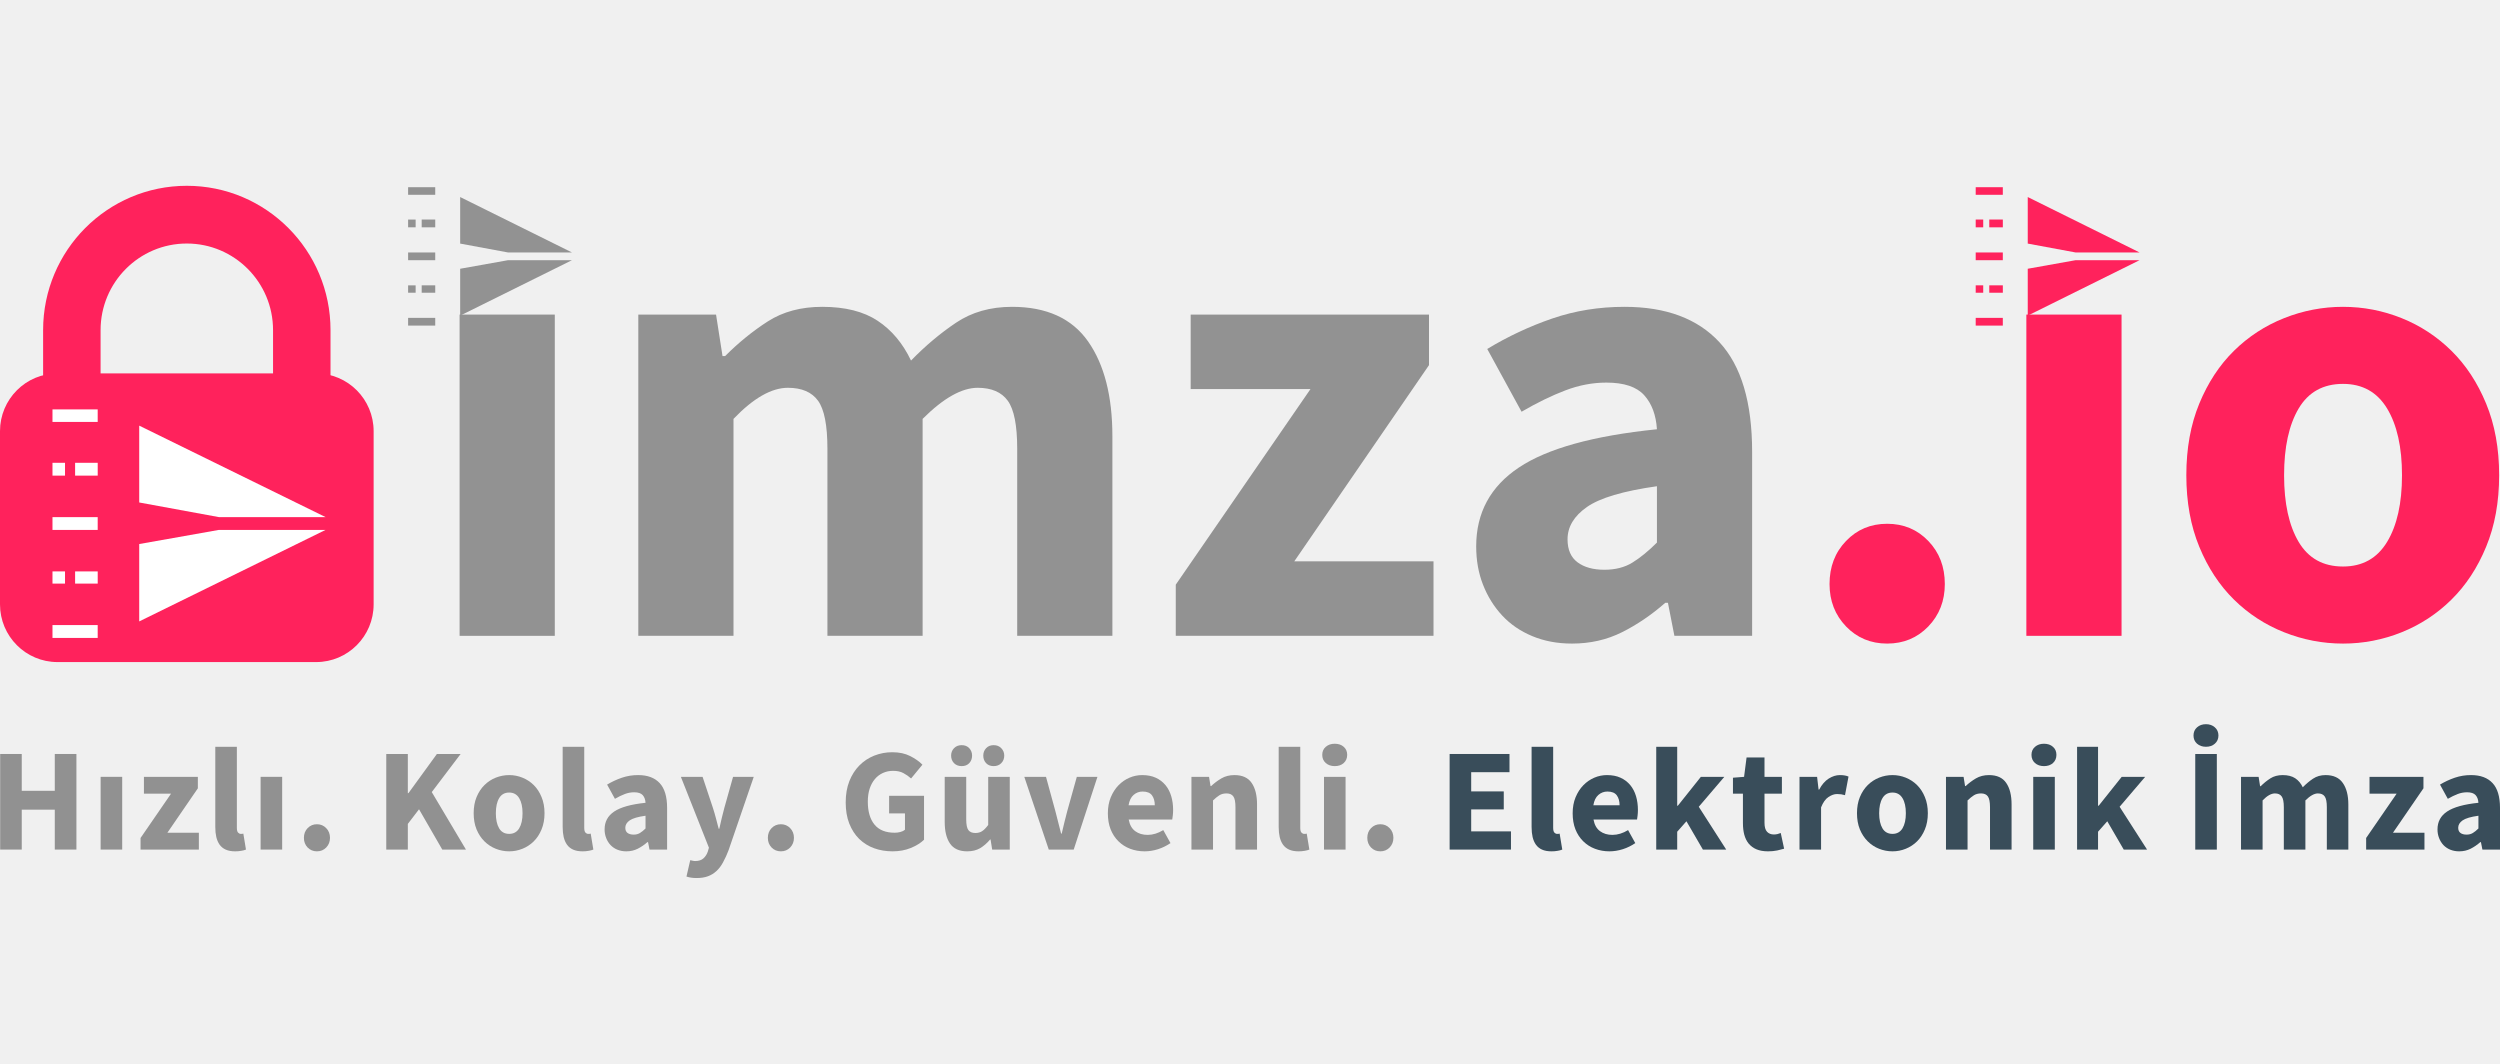
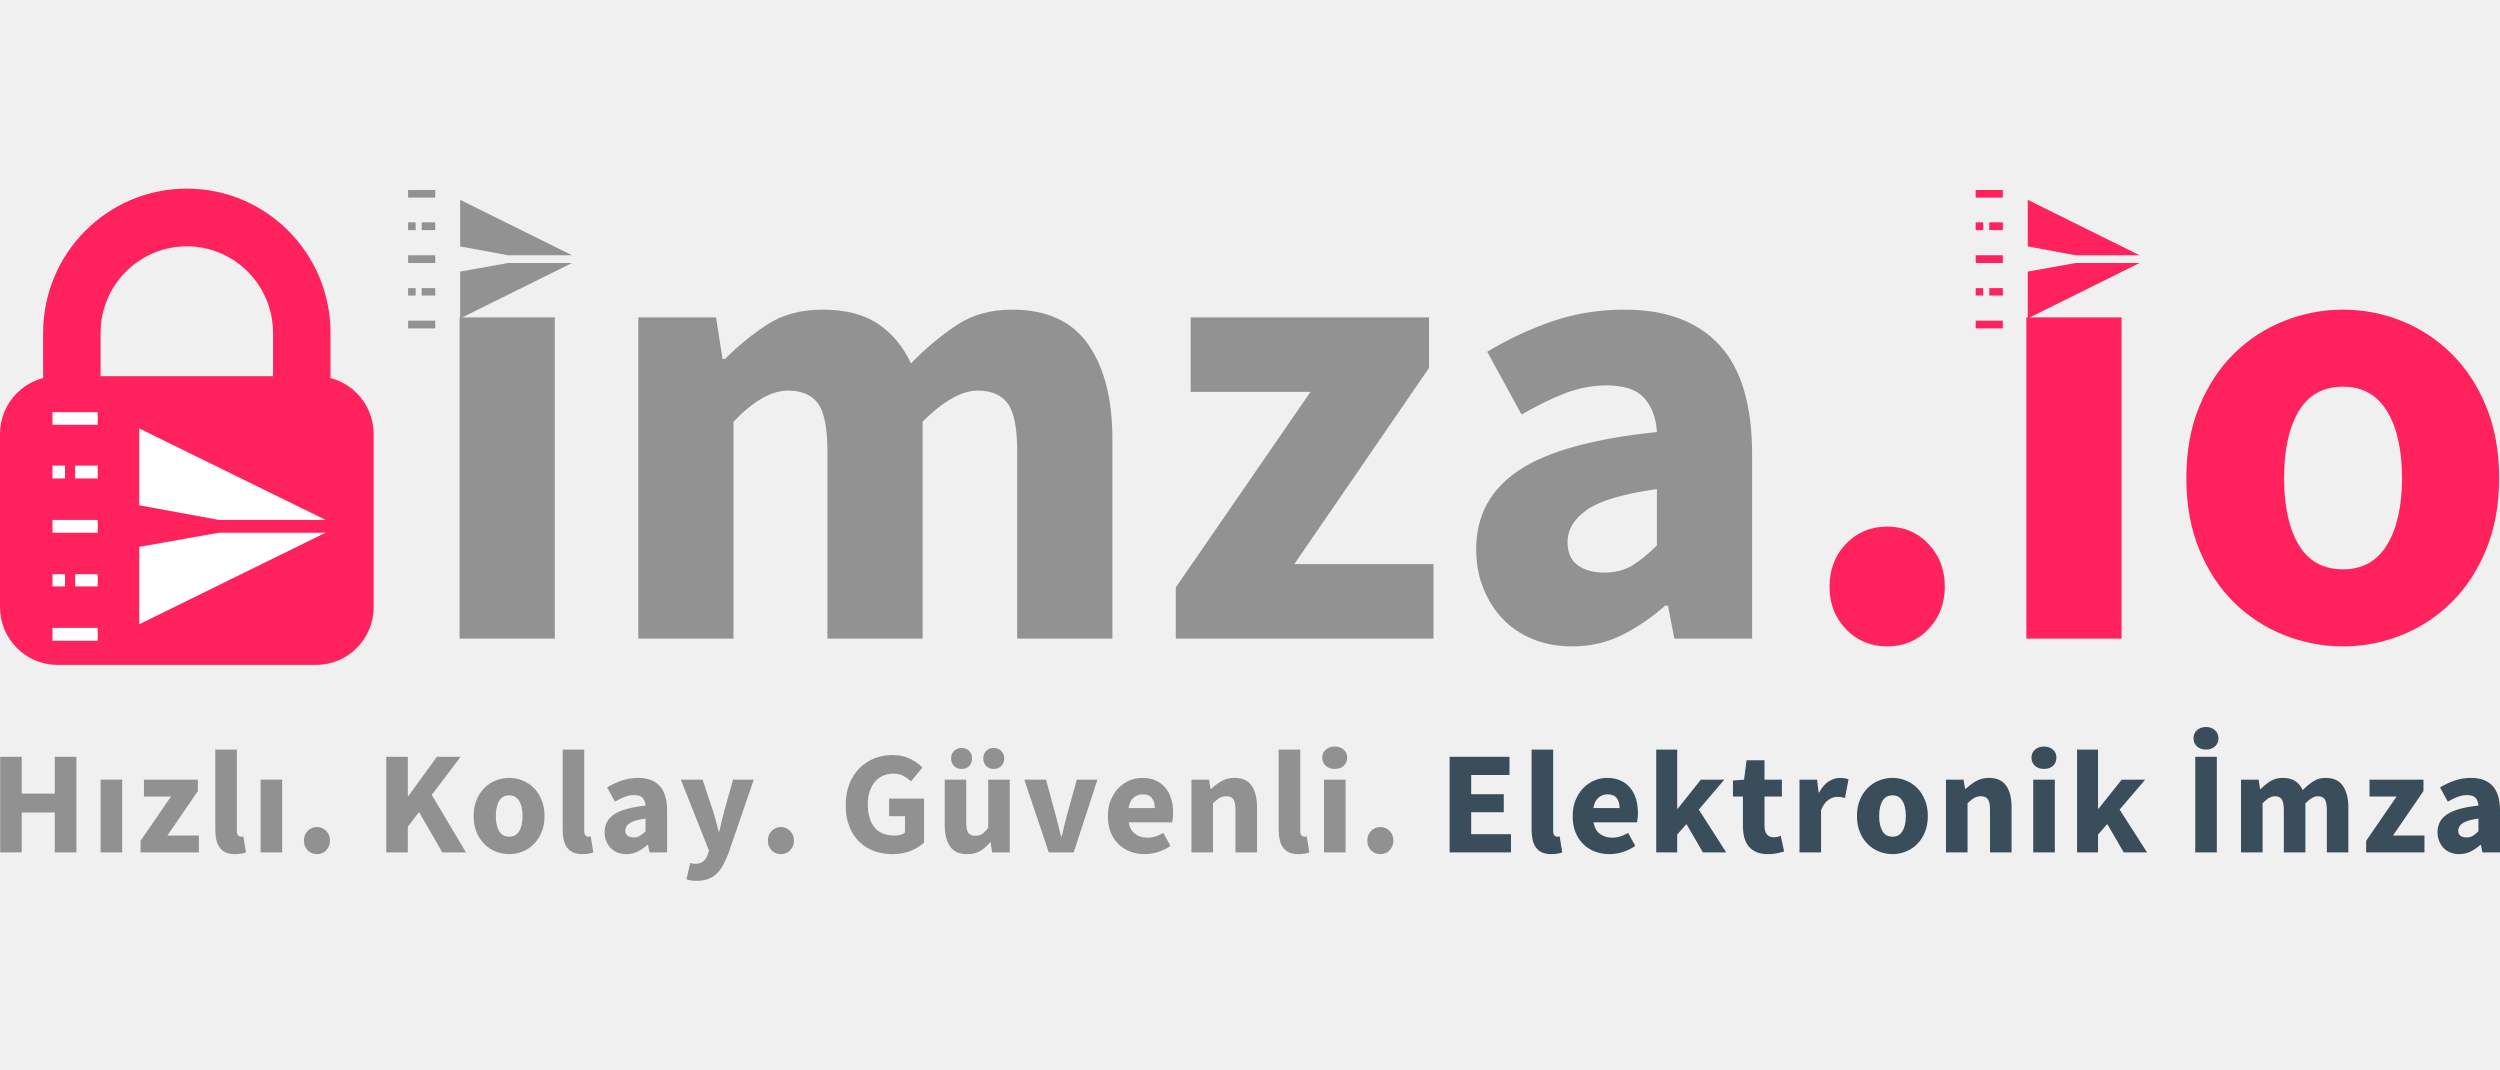
- <svg xmlns="http://www.w3.org/2000/svg" preserveAspectRatio="xMidYMid meet" data-bbox="52.32 90.738 579.409 160.436" height="400" viewBox="52.32 90.738 579.409 160.436" width="940" data-type="color" role="presentation" aria-hidden="true">
+ <svg xmlns="http://www.w3.org/2000/svg" preserveAspectRatio="xMidYMid meet" data-bbox="52.32 90.738 579.409 160.436" height="77" viewBox="52.32 90.738 579.409 160.436" width="180" data-type="color" role="presentation" aria-hidden="true">
  <g>
    <defs>
      <clipPath id="02abf2bd-0530-4caa-9d92-f2e1fbab6356_comp-lgdnckkt">
        <path d="M158 93h26.91v28H158Zm0 0" />
      </clipPath>
      <clipPath id="5aa5026b-41f8-4d6c-a810-653b26e3858e_comp-lgdnckkt">
        <path d="M146.84 91.066H154V93h-7.16Zm0 0" />
      </clipPath>
      <clipPath id="282206c3-8984-414a-af64-ba25e3fb55a0_comp-lgdnckkt">
        <path d="M146.84 98H149v3h-2.16Zm0 0" />
      </clipPath>
      <clipPath id="d283dbe7-8c61-48e2-bfef-c43ec7f10af4_comp-lgdnckkt">
        <path d="M146.84 113H149v3h-2.16Zm0 0" />
      </clipPath>
      <clipPath id="8d3760ac-1fb9-40ea-b8c8-7a7547c42314_comp-lgdnckkt">
        <path d="M146.84 106H154v2h-7.16Zm0 0" />
      </clipPath>
      <clipPath id="fc2a76c1-d1d5-4667-9df6-4261654a7da7_comp-lgdnckkt">
        <path d="M146.84 121H154v2.164h-7.16Zm0 0" />
      </clipPath>
      <clipPath id="dfe7da58-513a-4c61-acf4-25d93659f833_comp-lgdnckkt">
        <path d="M522 93h26.219v28H522Zm0 0" />
      </clipPath>
      <clipPath id="c88c99a6-8746-469f-bbc2-5b3d1a5eaa38_comp-lgdnckkt">
        <path d="M510.145 91.066H517V93h-6.855Zm0 0" />
      </clipPath>
      <clipPath id="c5439335-d7e0-4fbb-bb75-ba7e2eca50d6_comp-lgdnckkt">
        <path d="M510.145 98H512v3h-1.855Zm0 0" />
      </clipPath>
      <clipPath id="657275a2-6ea9-4981-ad92-b258f4409fa4_comp-lgdnckkt">
        <path d="M510.145 113H512v3h-1.855Zm0 0" />
      </clipPath>
      <clipPath id="6647f0d7-8374-4cff-b54d-36fd375d3c3e_comp-lgdnckkt">
        <path d="M510.145 106H517v2h-6.855Zm0 0" />
      </clipPath>
      <clipPath id="4e0731d9-fd0e-46e7-b93e-ba841105e009_comp-lgdnckkt">
        <path d="M510.145 121H517v2.164h-6.855Zm0 0" />
      </clipPath>
      <clipPath id="e96b7eaf-3c31-4d07-9f8f-892e1a8d4f1a_comp-lgdnckkt">
        <path d="M62 90.691h67V158H62Zm0 0" />
      </clipPath>
      <clipPath id="09732806-4f6b-4082-a91b-087865bddace_comp-lgdnckkt">
        <path d="M52.32 134h86.594v67.168H52.32Zm0 0" />
      </clipPath>
      <clipPath id="057858b7-4260-435a-b674-6889500eda36_comp-lgdnckkt">
        <path d="M84 146h43.82v46H84Zm0 0" />
      </clipPath>
      <clipPath id="b71cbb09-b112-426b-a18a-cca10f87fc0a_comp-lgdnckkt">
        <path d="M64.371 142.555H75V146H64.371Zm0 0" />
      </clipPath>
      <clipPath id="bb5f5519-0900-4c7f-a463-1e92e176bfe5_comp-lgdnckkt">
        <path d="M64.371 154H68v4h-3.629Zm0 0" />
      </clipPath>
      <clipPath id="c5c7cbb1-d720-4f8e-8224-a32373f82d2e_comp-lgdnckkt">
        <path d="M64.371 180H68v3h-3.629Zm0 0" />
      </clipPath>
      <clipPath id="1c238e74-0b57-4f2e-9f02-79e9272bc761_comp-lgdnckkt">
        <path d="M64.371 167H75v4H64.371Zm0 0" />
      </clipPath>
      <clipPath id="461edd2d-6347-4a1e-b915-af039319e171_comp-lgdnckkt">
        <path d="M64.371 192H75v3.555H64.371Zm0 0" />
      </clipPath>
    </defs>
    <path d="M158.839 195.039v-74.453h22.063v74.453Zm0 0" fill="#929292" data-color="1" />
    <path d="M200.258 195.039v-74.453h18.016l1.5 9.61h.609c3.094-3.102 6.39-5.782 9.89-8.032 3.508-2.25 7.712-3.375 12.61-3.375 5.313 0 9.594 1.078 12.844 3.234 3.25 2.149 5.828 5.22 7.734 9.22 3.3-3.395 6.774-6.317 10.422-8.767 3.656-2.457 7.984-3.687 12.984-3.687 8.008 0 13.891 2.68 17.641 8.031 3.75 5.356 5.625 12.684 5.625 21.985v46.234h-22.062v-43.375c0-5.406-.731-9.11-2.188-11.11-1.45-2-3.773-3-6.969-3-3.699 0-7.953 2.403-12.765 7.204v50.281h-22.063v-43.375c0-5.406-.726-9.11-2.172-11.11-1.449-2-3.777-3-6.984-3-3.805 0-8.008 2.403-12.61 7.204v50.281Zm0 0" fill="#929292" data-color="1" />
    <path d="M324.821 195.039v-11.86l31.219-45.328h-27.766v-17.265h55.235v11.719l-31.22 45.468h32.267v17.266Zm0 0" fill="#929292" data-color="1" />
    <path d="M416.666 196.836c-3.399 0-6.477-.578-9.235-1.735-2.75-1.144-5.078-2.742-6.984-4.796-1.899-2.051-3.371-4.426-4.422-7.125-1.055-2.696-1.578-5.649-1.578-8.86 0-7.8 3.3-13.898 9.906-18.297 6.602-4.406 17.266-7.359 31.984-8.859-.21-3.3-1.187-5.926-2.937-7.875-1.75-1.957-4.68-2.938-8.781-2.938-3.2 0-6.375.606-9.532 1.813-3.148 1.2-6.523 2.844-10.125 4.938l-7.953-14.547a78.001 78.001 0 0 1 15.078-7.063c5.25-1.8 10.829-2.703 16.735-2.703 9.601 0 16.93 2.73 21.984 8.187 5.063 5.45 7.594 13.93 7.594 25.438v42.625h-18.016l-1.5-7.656h-.609c-3.2 2.804-6.547 5.078-10.047 6.828-3.5 1.75-7.355 2.625-11.562 2.625Zm7.5-17.11c2.507 0 4.66-.546 6.453-1.64 1.8-1.102 3.707-2.656 5.718-4.656v-13.063c-7.812 1.106-13.218 2.711-16.218 4.813-3 2.093-4.5 4.593-4.5 7.5 0 2.398.773 4.171 2.328 5.328 1.55 1.148 3.625 1.718 6.219 1.718Zm0 0" fill="#929292" data-color="1" />
    <path d="M489.7 196.836c-3.805 0-6.98-1.324-9.532-3.969-2.554-2.656-3.828-5.93-3.828-9.828 0-4.008 1.274-7.336 3.828-9.984 2.551-2.657 5.727-3.985 9.532-3.985 3.8 0 6.976 1.328 9.53 3.985 2.552 2.648 3.829 5.976 3.829 9.984 0 3.898-1.277 7.172-3.828 9.828-2.555 2.645-5.73 3.969-9.531 3.969Zm0 0" fill="#ff225c" data-color="2" />
    <path d="M521.955 195.039v-74.453h22.063v74.453Zm0 0" fill="#ff225c" data-color="2" />
    <path d="M595.344 196.836c-4.7 0-9.25-.875-13.657-2.625a34.602 34.602 0 0 1-11.625-7.578c-3.355-3.301-6.03-7.38-8.03-12.235-2-4.851-3-10.379-3-16.578 0-6.207 1-11.738 3-16.594 2-4.851 4.675-8.93 8.03-12.234a34.662 34.662 0 0 1 11.625-7.578 36.672 36.672 0 0 1 13.657-2.625c4.707 0 9.238.875 13.593 2.625a34.727 34.727 0 0 1 11.547 7.578c3.352 3.305 6.032 7.383 8.032 12.234 2.007 4.856 3.015 10.387 3.015 16.594 0 6.2-1.008 11.727-3.015 16.578-2 4.856-4.68 8.934-8.032 12.235a34.667 34.667 0 0 1-11.547 7.578 36.131 36.131 0 0 1-13.593 2.625Zm0-17.86c4.508 0 7.914-1.898 10.218-5.703 2.301-3.8 3.454-8.953 3.454-15.453 0-6.508-1.153-11.664-3.453-15.469-2.305-3.8-5.711-5.703-10.22-5.703-4.593 0-8.023 1.903-10.28 5.703-2.25 3.805-3.375 8.961-3.375 15.47 0 6.5 1.125 11.652 3.375 15.452 2.257 3.805 5.687 5.703 10.28 5.703Zm0 0" fill="#ff225c" data-color="2" />
    <g clip-path="url(#02abf2bd-0530-4caa-9d92-f2e1fbab6356_comp-lgdnckkt)">
      <path d="M158.969 104.133v-10.79l25.914 12.844h-14.84Zm0 5.832 11.047-1.977h14.851l-25.898 12.84Zm0 0" fill="#929292" data-color="1" />
    </g>
    <g clip-path="url(#5aa5026b-41f8-4d6c-a810-653b26e3858e_comp-lgdnckkt)">
      <path d="M146.906 91.027h6.285v1.797h-6.285Zm0 0" fill="#929292" data-color="1" />
    </g>
    <path d="M150.05 98.563h3.145v1.8h-3.144Zm0 0" fill="#929292" data-color="1" />
    <g clip-path="url(#282206c3-8984-414a-af64-ba25e3fb55a0_comp-lgdnckkt)">
      <path d="M146.906 98.563h1.742v1.8h-1.742Zm0 0" fill="#929292" data-color="1" />
    </g>
    <g clip-path="url(#d283dbe7-8c61-48e2-bfef-c43ec7f10af4_comp-lgdnckkt)">
      <path d="M146.906 113.813h1.742v1.707h-1.742Zm0 0" fill="#929292" data-color="1" />
    </g>
    <g clip-path="url(#8d3760ac-1fb9-40ea-b8c8-7a7547c42314_comp-lgdnckkt)">
      <path d="M146.906 106.188h6.285v1.8h-6.285Zm0 0" fill="#929292" data-color="1" />
    </g>
    <path d="M150.05 113.813h3.145v1.707h-3.144Zm0 0" fill="#929292" data-color="1" />
    <g clip-path="url(#fc2a76c1-d1d5-4667-9df6-4261654a7da7_comp-lgdnckkt)">
      <path d="M146.906 121.348h6.285v1.797h-6.285Zm0 0" fill="#929292" data-color="1" />
    </g>
    <g clip-path="url(#dfe7da58-513a-4c61-acf4-25d93659f833_comp-lgdnckkt)">
      <path d="M522.277 104.133v-10.79l25.914 12.844h-14.84Zm0 5.832 11.043-1.977h14.856l-25.899 12.84Zm0 0" fill="#ff225c" data-color="2" />
    </g>
    <g clip-path="url(#c88c99a6-8746-469f-bbc2-5b3d1a5eaa38_comp-lgdnckkt)">
      <path d="M510.215 91.027h6.285v1.797h-6.285Zm0 0" fill="#ff225c" data-color="2" />
    </g>
    <path d="M513.36 98.563h3.144v1.8h-3.145Zm0 0" fill="#ff225c" data-color="2" />
    <g clip-path="url(#c5439335-d7e0-4fbb-bb75-ba7e2eca50d6_comp-lgdnckkt)">
      <path d="M510.215 98.563h1.742v1.8h-1.742Zm0 0" fill="#ff225c" data-color="2" />
    </g>
    <g clip-path="url(#657275a2-6ea9-4981-ad92-b258f4409fa4_comp-lgdnckkt)">
      <path d="M510.215 113.813h1.742v1.707h-1.742Zm0 0" fill="#ff225c" data-color="2" />
    </g>
    <g clip-path="url(#6647f0d7-8374-4cff-b54d-36fd375d3c3e_comp-lgdnckkt)">
      <path d="M510.215 106.188h6.285v1.8h-6.285Zm0 0" fill="#ff225c" data-color="2" />
    </g>
    <path d="M513.36 113.813h3.144v1.707h-3.145Zm0 0" fill="#ff225c" data-color="2" />
    <g clip-path="url(#4e0731d9-fd0e-46e7-b93e-ba841105e009_comp-lgdnckkt)">
      <path d="M510.215 121.348h6.285v1.797h-6.285Zm0 0" fill="#ff225c" data-color="2" />
    </g>
    <path d="M52.36 244.58v-22.156h5v8.531h7.656v-8.531h5.015v22.156h-5.015v-9.25h-7.657v9.25Zm0 0" fill="#919191" data-color="3" />
    <path d="M75.64 244.58v-16.86h5v16.86Zm0 0" fill="#919191" data-color="3" />
    <path d="M84.895 244.58v-2.688l7.062-10.265h-6.28v-3.906h12.5v2.656l-7.063 10.297h7.296v3.906Zm0 0" fill="#919191" data-color="3" />
    <path d="M106.81 244.986c-.867 0-1.594-.136-2.188-.406a3.468 3.468 0 0 1-1.406-1.14c-.344-.489-.601-1.079-.765-1.766-.157-.688-.235-1.461-.235-2.328v-18.594h5v18.797c0 .523.094.886.281 1.094.196.199.399.296.61.296h.281c.082 0 .191-.02.328-.062l.61 3.703a5.04 5.04 0 0 1-1.047.281 7.686 7.686 0 0 1-1.47.125Zm0 0" fill="#919191" data-color="3" />
    <path d="M112.717 244.58v-16.86h5v16.86Zm0 0" fill="#919191" data-color="3" />
    <path d="M125.77 244.986c-.856 0-1.574-.297-2.156-.89-.575-.602-.86-1.348-.86-2.235 0-.906.285-1.656.86-2.25.582-.601 1.3-.906 2.156-.906.863 0 1.582.305 2.156.906.582.594.875 1.344.875 2.25 0 .887-.293 1.633-.875 2.235-.574.593-1.293.89-2.156.89Zm0 0" fill="#919191" data-color="3" />
    <path d="M141.841 244.58v-22.156h5v9.078h.141l6.594-9.078h5.5l-6.688 8.828 7.922 13.328h-5.484l-5.39-9.344-2.595 3.39v5.954Zm0 0" fill="#919191" data-color="3" />
    <path d="M170.333 244.986a8.41 8.41 0 0 1-3.11-.593 7.787 7.787 0 0 1-2.624-1.72c-.762-.75-1.371-1.671-1.828-2.765-.45-1.101-.672-2.351-.672-3.75 0-1.406.222-2.656.672-3.75.457-1.101 1.066-2.031 1.828-2.781a7.846 7.846 0 0 1 2.625-1.719c1-.394 2.035-.594 3.11-.594 1.062 0 2.081.2 3.062.594a7.925 7.925 0 0 1 2.625 1.719c.757.75 1.363 1.68 1.812 2.781.457 1.094.688 2.344.688 3.75 0 1.399-.23 2.649-.688 3.75-.45 1.094-1.055 2.016-1.812 2.766a7.864 7.864 0 0 1-2.625 1.719c-.98.394-2 .593-3.063.593Zm0-4.047c1.02 0 1.79-.425 2.313-1.28.52-.864.78-2.032.78-3.5 0-1.477-.26-2.645-.78-3.5-.524-.864-1.293-1.298-2.313-1.298-1.043 0-1.82.434-2.328 1.297-.512.856-.766 2.024-.766 3.5 0 1.469.254 2.637.766 3.5.508.856 1.285 1.281 2.328 1.281Zm0 0" fill="#919191" data-color="3" />
    <path d="M187.32 244.986c-.867 0-1.594-.136-2.188-.406a3.468 3.468 0 0 1-1.406-1.14c-.344-.489-.601-1.079-.766-1.766-.156-.688-.234-1.461-.234-2.328v-18.594h5v18.797c0 .523.094.886.281 1.094.196.199.399.296.61.296h.281c.082 0 .191-.02.328-.062l.61 3.703a5.04 5.04 0 0 1-1.047.281 7.686 7.686 0 0 1-1.47.125Zm0 0" fill="#919191" data-color="3" />
    <path d="M197.477 244.986a5.452 5.452 0 0 1-2.094-.39 4.575 4.575 0 0 1-1.578-1.078 5.084 5.084 0 0 1-1-1.625 5.4 5.4 0 0 1-.36-2c0-1.77.743-3.149 2.235-4.141 1.5-1 3.914-1.672 7.25-2.016-.043-.75-.261-1.343-.656-1.781-.398-.438-1.059-.656-1.984-.656-.73 0-1.453.136-2.172.406-.711.273-1.469.64-2.281 1.11l-1.813-3.297a17.892 17.892 0 0 1 3.422-1.594 11.59 11.59 0 0 1 3.781-.61c2.176 0 3.836.621 4.984 1.86 1.145 1.23 1.72 3.148 1.72 5.75v9.656h-4.079l-.344-1.734h-.14a10.508 10.508 0 0 1-2.266 1.547c-.793.394-1.668.593-2.625.593Zm1.703-3.875c.563 0 1.047-.125 1.453-.375.414-.25.848-.597 1.297-1.047v-2.953c-1.761.242-2.984.602-3.672 1.078-.68.48-1.015 1.047-1.015 1.704 0 .542.172.945.515 1.203.352.261.828.39 1.422.39Zm0 0" fill="#919191" data-color="3" />
    <path d="M213.794 251.174c-.523 0-.965-.031-1.328-.094a5.937 5.937 0 0 1-1.047-.25l.875-3.797a26 26 0 0 0 .547.125c.207.05.398.078.578.078.844 0 1.488-.21 1.938-.625.457-.406.797-.937 1.015-1.593l.25-.875-6.5-16.422h5.031l2.407 7.234c.25.773.476 1.559.687 2.36l.64 2.437h.142c.175-.79.359-1.586.546-2.39.196-.802.399-1.602.61-2.407l2.031-7.234h4.797l-5.844 17.03a22.043 22.043 0 0 1-1.281 2.798c-.438.812-.95 1.484-1.531 2.015a5.86 5.86 0 0 1-1.97 1.204c-.73.269-1.593.406-2.593.406Zm0 0" fill="#919191" data-color="3" />
    <path d="M233.297 244.986c-.856 0-1.574-.297-2.156-.89-.575-.602-.86-1.348-.86-2.235 0-.906.285-1.656.86-2.25.582-.601 1.3-.906 2.156-.906.863 0 1.582.305 2.156.906.582.594.875 1.344.875 2.25 0 .887-.293 1.633-.875 2.235-.574.593-1.293.89-2.156.89Zm0 0" fill="#919191" data-color="3" />
    <path d="M259.166 244.986c-1.523 0-2.945-.242-4.265-.718a9.713 9.713 0 0 1-3.454-2.157c-.968-.957-1.734-2.144-2.296-3.562-.555-1.414-.829-3.051-.829-4.906 0-1.844.282-3.485.844-4.922.57-1.438 1.348-2.649 2.328-3.641.989-1 2.141-1.758 3.453-2.281a11.27 11.27 0 0 1 4.188-.781c1.602 0 2.984.296 4.14.89 1.157.586 2.098 1.25 2.829 2l-2.625 3.188a9.166 9.166 0 0 0-1.797-1.25c-.637-.344-1.43-.516-2.375-.516-.867 0-1.656.168-2.375.5a5.246 5.246 0 0 0-1.844 1.406c-.523.617-.93 1.367-1.219 2.25-.28.875-.422 1.871-.422 2.985 0 2.28.516 4.054 1.547 5.312 1.032 1.262 2.594 1.89 4.688 1.89.445 0 .883-.054 1.312-.171.438-.113.79-.285 1.063-.516v-3.797h-3.672v-4.078h8.094V242.3c-.774.75-1.793 1.386-3.063 1.906-1.273.52-2.687.781-4.25.781Zm0 0" fill="#919191" data-color="3" />
    <path d="M276.489 244.986c-1.836 0-3.164-.597-3.985-1.797-.824-1.195-1.234-2.863-1.234-5v-10.468h4.984v9.828c0 1.219.164 2.058.5 2.515.344.45.88.672 1.61.672.632 0 1.164-.144 1.593-.437.438-.29.899-.766 1.391-1.422V227.72h5v16.859h-4.078l-.375-2.344h-.094c-.73.867-1.512 1.543-2.344 2.032-.824.476-1.812.718-2.968.718Zm-1.282-19.75c-.73 0-1.324-.226-1.78-.687-.45-.469-.673-1.051-.673-1.75 0-.676.223-1.25.672-1.719.457-.469 1.05-.703 1.781-.703.727 0 1.313.234 1.75.703.438.469.657 1.043.657 1.719 0 .699-.22 1.281-.657 1.75-.437.46-1.023.687-1.75.687Zm7.407 0c-.73 0-1.313-.226-1.75-.687-.438-.469-.657-1.051-.657-1.75 0-.676.22-1.25.657-1.719.437-.469 1.02-.703 1.75-.703.726 0 1.316.234 1.765.703.457.469.688 1.043.688 1.719 0 .699-.23 1.281-.688 1.75-.449.46-1.039.687-1.765.687Zm0 0" fill="#919191" data-color="3" />
    <path d="m295.386 244.58-5.672-16.86h5.031l2.172 7.954c.227.844.446 1.703.657 2.578.218.867.441 1.742.671 2.625h.141a89.72 89.72 0 0 1 .625-2.625c.219-.875.438-1.734.656-2.578l2.22-7.953h4.78l-5.5 16.859Zm0 0" fill="#919191" data-color="3" />
    <path d="M317.613 244.986c-1.2 0-2.32-.199-3.36-.593a7.677 7.677 0 0 1-2.718-1.735c-.774-.758-1.375-1.68-1.813-2.765-.43-1.094-.64-2.336-.64-3.735 0-1.363.222-2.594.672-3.687.457-1.102 1.054-2.036 1.796-2.797a7.792 7.792 0 0 1 2.532-1.75 7.404 7.404 0 0 1 2.953-.61c1.207 0 2.254.204 3.14.61a6.255 6.255 0 0 1 2.25 1.703c.602.73 1.051 1.59 1.344 2.578.29.98.438 2.047.438 3.203 0 .45-.028.883-.078 1.297-.043.406-.086.71-.125.906H313.91c.226 1.23.734 2.133 1.515 2.703.782.575 1.739.86 2.875.86 1.196 0 2.407-.367 3.625-1.11l1.672 3.016a11.241 11.241 0 0 1-2.875 1.406c-1.054.332-2.09.5-3.109.5Zm-3.734-10.672h6.078c0-.945-.215-1.71-.64-2.296-.43-.594-1.153-.891-2.173-.891a3.11 3.11 0 0 0-2.094.781c-.605.524-.996 1.324-1.171 2.406Zm0 0" fill="#919191" data-color="3" />
    <path d="M328.453 244.58v-16.86h4.078l.344 2.141h.14a13.376 13.376 0 0 1 2.376-1.781c.863-.508 1.875-.766 3.03-.766 1.833 0 3.161.606 3.985 1.813.832 1.2 1.25 2.86 1.25 4.984v10.469h-5v-9.828c0-1.219-.168-2.05-.5-2.5-.324-.457-.851-.688-1.578-.688-.637 0-1.183.141-1.64.422-.45.282-.946.684-1.485 1.203v11.391Zm0 0" fill="#919191" data-color="3" />
    <path d="M353.267 244.986c-.867 0-1.594-.136-2.188-.406a3.468 3.468 0 0 1-1.406-1.14c-.344-.489-.601-1.079-.765-1.766-.157-.688-.235-1.461-.235-2.328v-18.594h5v18.797c0 .523.094.886.281 1.094.196.199.399.296.61.296h.281c.082 0 .191-.02.328-.062l.61 3.703a5.04 5.04 0 0 1-1.047.281 7.686 7.686 0 0 1-1.47.125Zm0 0" fill="#919191" data-color="3" />
    <path d="M359.174 244.58v-16.86h5v16.86Zm2.485-19.344c-.836 0-1.528-.238-2.079-.718-.543-.489-.812-1.118-.812-1.891 0-.77.27-1.39.812-1.86.551-.476 1.243-.718 2.079-.718.863 0 1.562.242 2.093.719.531.468.797 1.09.797 1.859 0 .773-.265 1.402-.797 1.89-.531.481-1.23.72-2.094.72Zm0 0" fill="#919191" data-color="3" />
    <path d="M372.227 244.986c-.856 0-1.574-.297-2.156-.89-.575-.602-.86-1.348-.86-2.235 0-.906.285-1.656.86-2.25.582-.601 1.3-.906 2.156-.906.863 0 1.582.305 2.156.906.582.594.875 1.344.875 2.25 0 .887-.293 1.633-.875 2.235-.574.593-1.293.89-2.156.89Zm0 0" fill="#919191" data-color="3" />
    <path d="M388.29 244.58v-22.156h13.874v4.219h-8.875v4.453h7.547v4.172h-7.547v5.093h9.22v4.219Zm0 0" fill="#394d5a" data-color="4" />
    <path d="M411.882 244.986c-.867 0-1.594-.136-2.188-.406a3.468 3.468 0 0 1-1.406-1.14c-.344-.489-.601-1.079-.766-1.766-.156-.688-.234-1.461-.234-2.328v-18.594h5v18.797c0 .523.094.886.281 1.094.196.199.399.296.61.296h.281c.082 0 .191-.02.328-.062l.61 3.703a5.04 5.04 0 0 1-1.047.281 7.686 7.686 0 0 1-1.47.125Zm0 0" fill="#394d5a" data-color="4" />
    <path d="M425.336 244.986c-1.2 0-2.32-.199-3.36-.593a7.677 7.677 0 0 1-2.718-1.735c-.774-.758-1.375-1.68-1.813-2.765-.43-1.094-.64-2.336-.64-3.735 0-1.363.222-2.594.672-3.687.457-1.102 1.054-2.036 1.797-2.797a7.792 7.792 0 0 1 2.53-1.75 7.404 7.404 0 0 1 2.954-.61c1.207 0 2.254.204 3.14.61a6.255 6.255 0 0 1 2.25 1.703c.602.73 1.051 1.59 1.344 2.578.29.98.438 2.047.438 3.203 0 .45-.028.883-.078 1.297-.043.406-.086.71-.125.906h-10.094c.226 1.23.734 2.133 1.516 2.703.78.575 1.738.86 2.875.86 1.195 0 2.406-.367 3.625-1.11l1.671 3.016a11.241 11.241 0 0 1-2.875 1.406c-1.054.332-2.09.5-3.109.5Zm-3.734-10.672h6.078c0-.945-.215-1.71-.64-2.296-.43-.594-1.153-.891-2.173-.891a3.11 3.11 0 0 0-2.094.781c-.605.524-.996 1.324-1.171 2.406Zm0 0" fill="#394d5a" data-color="4" />
    <path d="M436.175 244.58v-23.828h4.86v13.672h.14l5.344-6.703h5.437l-5.922 6.937 6.36 9.922h-5.406l-3.813-6.563-2.14 2.422v4.141Zm0 0" fill="#394d5a" data-color="4" />
    <path d="M462.08 244.986c-1.043 0-1.933-.156-2.672-.468a4.779 4.779 0 0 1-1.812-1.329c-.461-.57-.797-1.257-1.016-2.062-.21-.8-.312-1.692-.312-2.672v-6.828h-2.313v-3.703l2.578-.203.578-4.485h4.157v4.485h4.03v3.906h-4.03v6.766c0 .949.195 1.636.593 2.062.395.418.922.625 1.579.625.269 0 .546-.031.828-.094.28-.07.535-.156.765-.25l.781 3.64c-.449.138-.98.27-1.593.407a10.2 10.2 0 0 1-2.14.203Zm0 0" fill="#394d5a" data-color="4" />
    <path d="M469.378 244.58v-16.86h4.078l.344 2.954h.14c.614-1.156 1.348-2.004 2.204-2.547.863-.54 1.726-.813 2.594-.813.468 0 .851.032 1.156.094a3.5 3.5 0 0 1 .844.25l-.813 4.313a7.434 7.434 0 0 0-.89-.203 6.756 6.756 0 0 0-.954-.063c-.636 0-1.297.23-1.984.688-.688.449-1.262 1.25-1.719 2.406v9.781Zm0 0" fill="#394d5a" data-color="4" />
    <path d="M490.935 244.986a8.41 8.41 0 0 1-3.11-.593 7.787 7.787 0 0 1-2.624-1.72c-.762-.75-1.371-1.671-1.828-2.765-.45-1.101-.672-2.351-.672-3.75 0-1.406.222-2.656.672-3.75.457-1.101 1.066-2.031 1.828-2.781a7.846 7.846 0 0 1 2.625-1.719c1-.394 2.035-.594 3.11-.594 1.062 0 2.081.2 3.062.594a7.925 7.925 0 0 1 2.625 1.719c.757.75 1.363 1.68 1.812 2.781.457 1.094.688 2.344.688 3.75 0 1.399-.23 2.649-.688 3.75-.45 1.094-1.055 2.016-1.812 2.766a7.864 7.864 0 0 1-2.625 1.719c-.98.394-2 .593-3.063.593Zm0-4.047c1.02 0 1.79-.425 2.313-1.28.52-.864.78-2.032.78-3.5 0-1.477-.26-2.645-.78-3.5-.524-.864-1.293-1.298-2.313-1.298-1.043 0-1.82.434-2.328 1.297-.512.856-.766 2.024-.766 3.5 0 1.469.254 2.637.766 3.5.508.856 1.285 1.281 2.328 1.281Zm0 0" fill="#394d5a" data-color="4" />
    <path d="M503.328 244.58v-16.86h4.078l.344 2.141h.14a13.376 13.376 0 0 1 2.376-1.781c.863-.508 1.875-.766 3.03-.766 1.833 0 3.161.606 3.985 1.813.832 1.2 1.25 2.86 1.25 4.984v10.469h-5v-9.828c0-1.219-.168-2.05-.5-2.5-.324-.457-.851-.688-1.578-.688-.637 0-1.183.141-1.64.422-.45.282-.946.684-1.485 1.203v11.391Zm0 0" fill="#394d5a" data-color="4" />
    <path d="M523.55 244.58v-16.86h5v16.86Zm2.484-19.344c-.836 0-1.528-.238-2.079-.718-.543-.489-.812-1.118-.812-1.891 0-.77.27-1.39.812-1.86.551-.476 1.243-.718 2.078-.718.864 0 1.563.242 2.094.719.532.468.797 1.09.797 1.859 0 .773-.265 1.402-.797 1.89-.531.481-1.23.72-2.093.72Zm0 0" fill="#394d5a" data-color="4" />
    <path d="M533.711 244.58v-23.828h4.86v13.672h.14l5.344-6.703h5.437l-5.921 6.937 6.359 9.922h-5.406l-3.813-6.563-2.14 2.422v4.141Zm0 0" fill="#394d5a" data-color="4" />
    <path d="M561.1 244.58v-22.156h5v22.156Zm2.485-23.828c-.836 0-1.528-.238-2.078-.719-.543-.488-.813-1.117-.813-1.89 0-.77.27-1.399.813-1.891.55-.488 1.242-.734 2.078-.734.832 0 1.52.246 2.062.734.551.492.828 1.121.828 1.89 0 .774-.277 1.403-.828 1.891-.543.48-1.23.719-2.062.719Zm0 0" fill="#394d5a" data-color="4" />
    <path d="M571.705 244.58v-16.86h4.078l.344 2.173h.14a13.57 13.57 0 0 1 2.235-1.813c.8-.508 1.754-.766 2.86-.766 1.195 0 2.163.246 2.906.735.738.492 1.32 1.187 1.75 2.094.75-.77 1.535-1.43 2.359-1.985.832-.562 1.813-.844 2.938-.844 1.812 0 3.14.61 3.984 1.829.851 1.21 1.281 2.867 1.281 4.968v10.469h-4.984v-9.828c0-1.219-.168-2.05-.5-2.5-.324-.457-.852-.688-1.578-.688-.836 0-1.797.543-2.891 1.625v11.391h-5v-9.828c0-1.219-.168-2.05-.5-2.5-.324-.457-.844-.688-1.563-.688-.867 0-1.82.543-2.859 1.625v11.391Zm0 0" fill="#394d5a" data-color="4" />
    <path d="M600.706 244.58v-2.688l7.062-10.265h-6.28v-3.906h12.5v2.656l-7.063 10.297h7.297v3.906Zm0 0" fill="#394d5a" data-color="4" />
    <path d="M622.276 244.986a5.452 5.452 0 0 1-2.094-.39 4.575 4.575 0 0 1-1.578-1.078 5.084 5.084 0 0 1-1-1.625 5.4 5.4 0 0 1-.36-2c0-1.77.743-3.149 2.235-4.141 1.5-1 3.914-1.672 7.25-2.016-.043-.75-.261-1.343-.656-1.781-.398-.438-1.059-.656-1.984-.656a6.13 6.13 0 0 0-2.172.406c-.711.273-1.469.64-2.282 1.11l-1.812-3.297a17.892 17.892 0 0 1 3.422-1.594 11.59 11.59 0 0 1 3.781-.61c2.176 0 3.836.621 4.985 1.86 1.144 1.23 1.718 3.148 1.718 5.75v9.656h-4.078l-.344-1.734h-.14a10.508 10.508 0 0 1-2.266 1.547c-.793.394-1.668.593-2.625.593Zm1.703-3.875c.563 0 1.047-.125 1.453-.375.414-.25.848-.597 1.297-1.047v-2.953c-1.761.242-2.984.602-3.672 1.078-.68.48-1.015 1.047-1.015 1.704 0 .542.172.945.515 1.203.352.261.828.39 1.422.39Zm0 0" fill="#394d5a" data-color="4" />
    <g clip-path="url(#e96b7eaf-3c31-4d07-9f8f-892e1a8d4f1a_comp-lgdnckkt)">
      <path d="M95.617 90.738c-18.394 0-33.305 14.977-33.305 33.45v33.449h13.32v-33.45c0-11.082 8.946-20.07 19.985-20.07 11.035 0 19.985 8.988 19.985 20.07v33.45h13.32v-33.45c0-18.472-14.91-33.449-33.305-33.449Zm0 0" fill="#ff225c" data-color="2" />
    </g>
    <g clip-path="url(#09732806-4f6b-4082-a91b-087865bddace_comp-lgdnckkt)">
      <path d="M138.914 187.742c0 7.39-5.965 13.38-13.324 13.38H65.645c-7.36 0-13.325-5.99-13.325-13.38v-40.14c0-7.387 5.965-13.38 13.325-13.38h59.945c7.36 0 13.324 5.993 13.324 13.38Zm0 0" fill="#ff225c" data-color="2" />
    </g>
    <g clip-path="url(#057858b7-4260-435a-b674-6889500eda36_comp-lgdnckkt)">
      <path d="M84.586 164.133v-17.809l43.195 21.2h-24.734Zm0 9.633 18.41-3.266h24.758l-43.168 21.2Zm0 0" fill="#ffffff" data-color="5" />
    </g>
    <g clip-path="url(#b71cbb09-b112-426b-a18a-cca10f87fc0a_comp-lgdnckkt)">
      <path d="M64.484 142.5h10.477v2.969H64.484Zm0 0" fill="#ffffff" data-color="5" />
    </g>
    <path d="M69.727 154.938h5.238v2.972h-5.238Zm0 0" fill="#ffffff" data-color="5" />
    <g clip-path="url(#bb5f5519-0900-4c7f-a463-1e92e176bfe5_comp-lgdnckkt)">
      <path d="M64.484 154.938h2.903v2.972h-2.903Zm0 0" fill="#ffffff" data-color="5" />
    </g>
    <g clip-path="url(#c5c7cbb1-d720-4f8e-8224-a32373f82d2e_comp-lgdnckkt)">
      <path d="M64.484 180.11h2.903v2.824h-2.903Zm0 0" fill="#ffffff" data-color="5" />
    </g>
    <g clip-path="url(#1c238e74-0b57-4f2e-9f02-79e9272bc761_comp-lgdnckkt)">
      <path d="M64.484 167.523h10.477v2.973H64.484Zm0 0" fill="#ffffff" data-color="5" />
    </g>
    <path d="M69.727 180.11h5.238v2.824h-5.238Zm0 0" fill="#ffffff" data-color="5" />
    <g clip-path="url(#461edd2d-6347-4a1e-b915-af039319e171_comp-lgdnckkt)">
      <path d="M64.484 192.55h10.477v2.97H64.484Zm0 0" fill="#ffffff" data-color="5" />
    </g>
  </g>
</svg>
